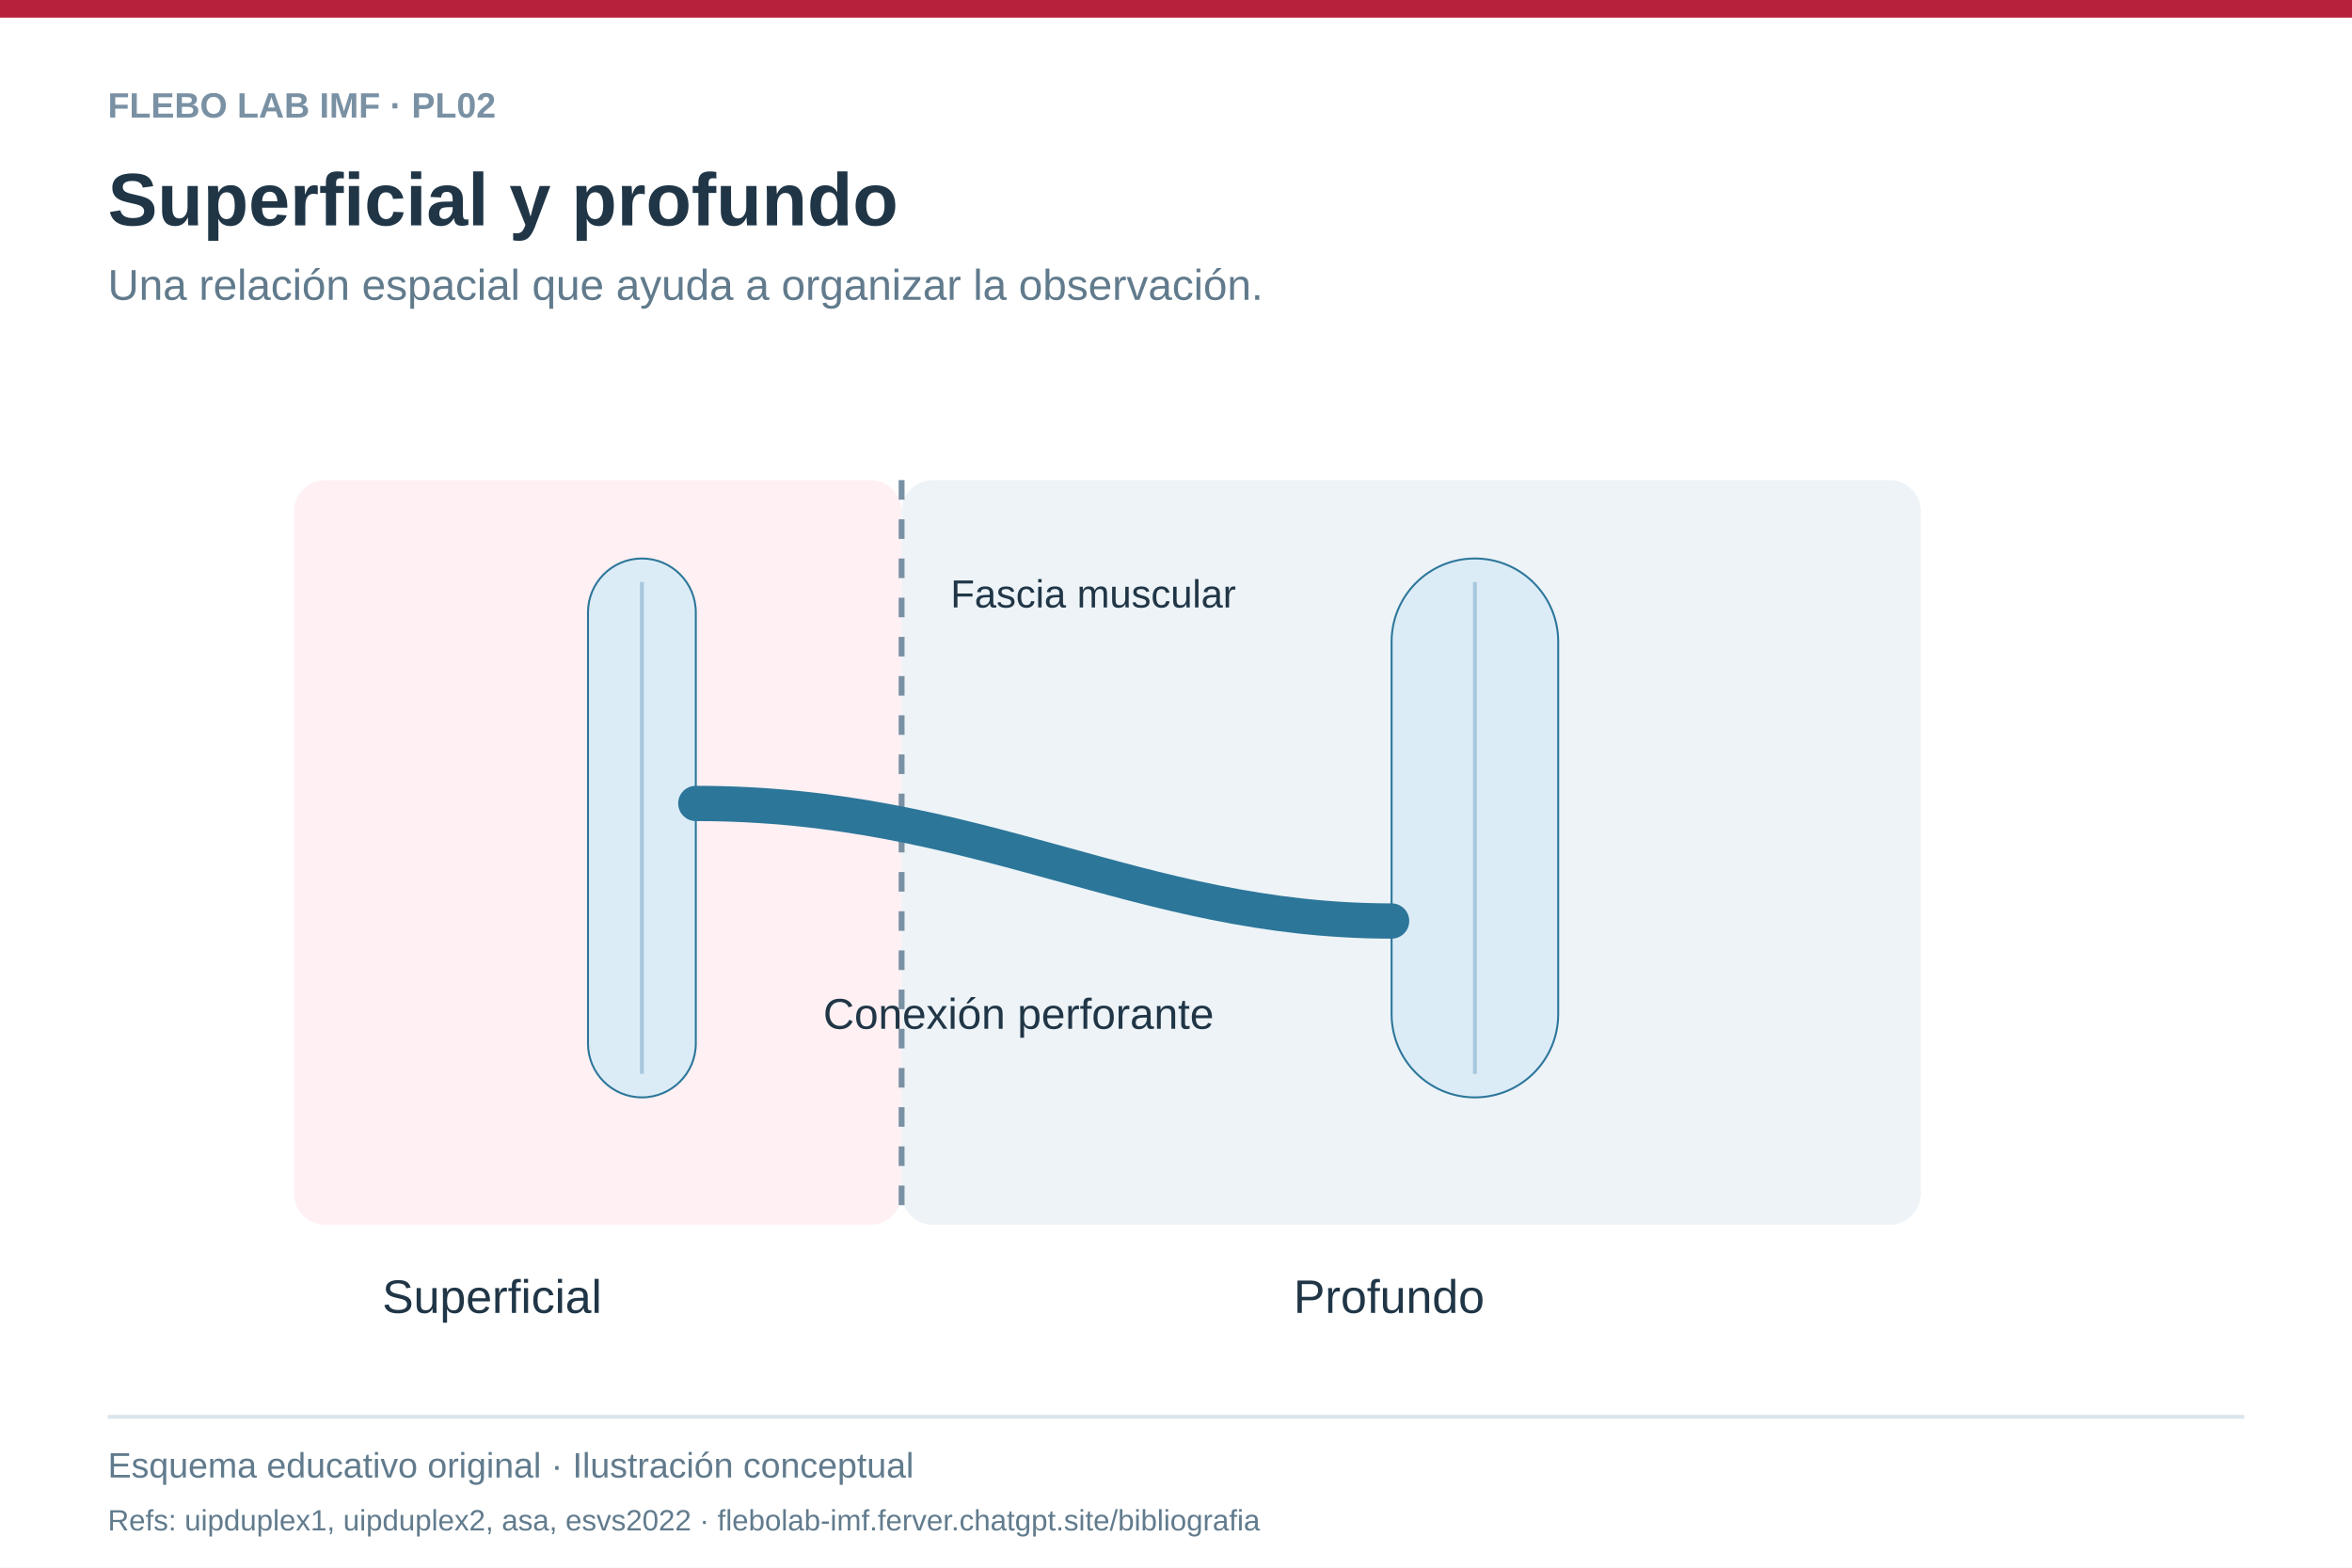
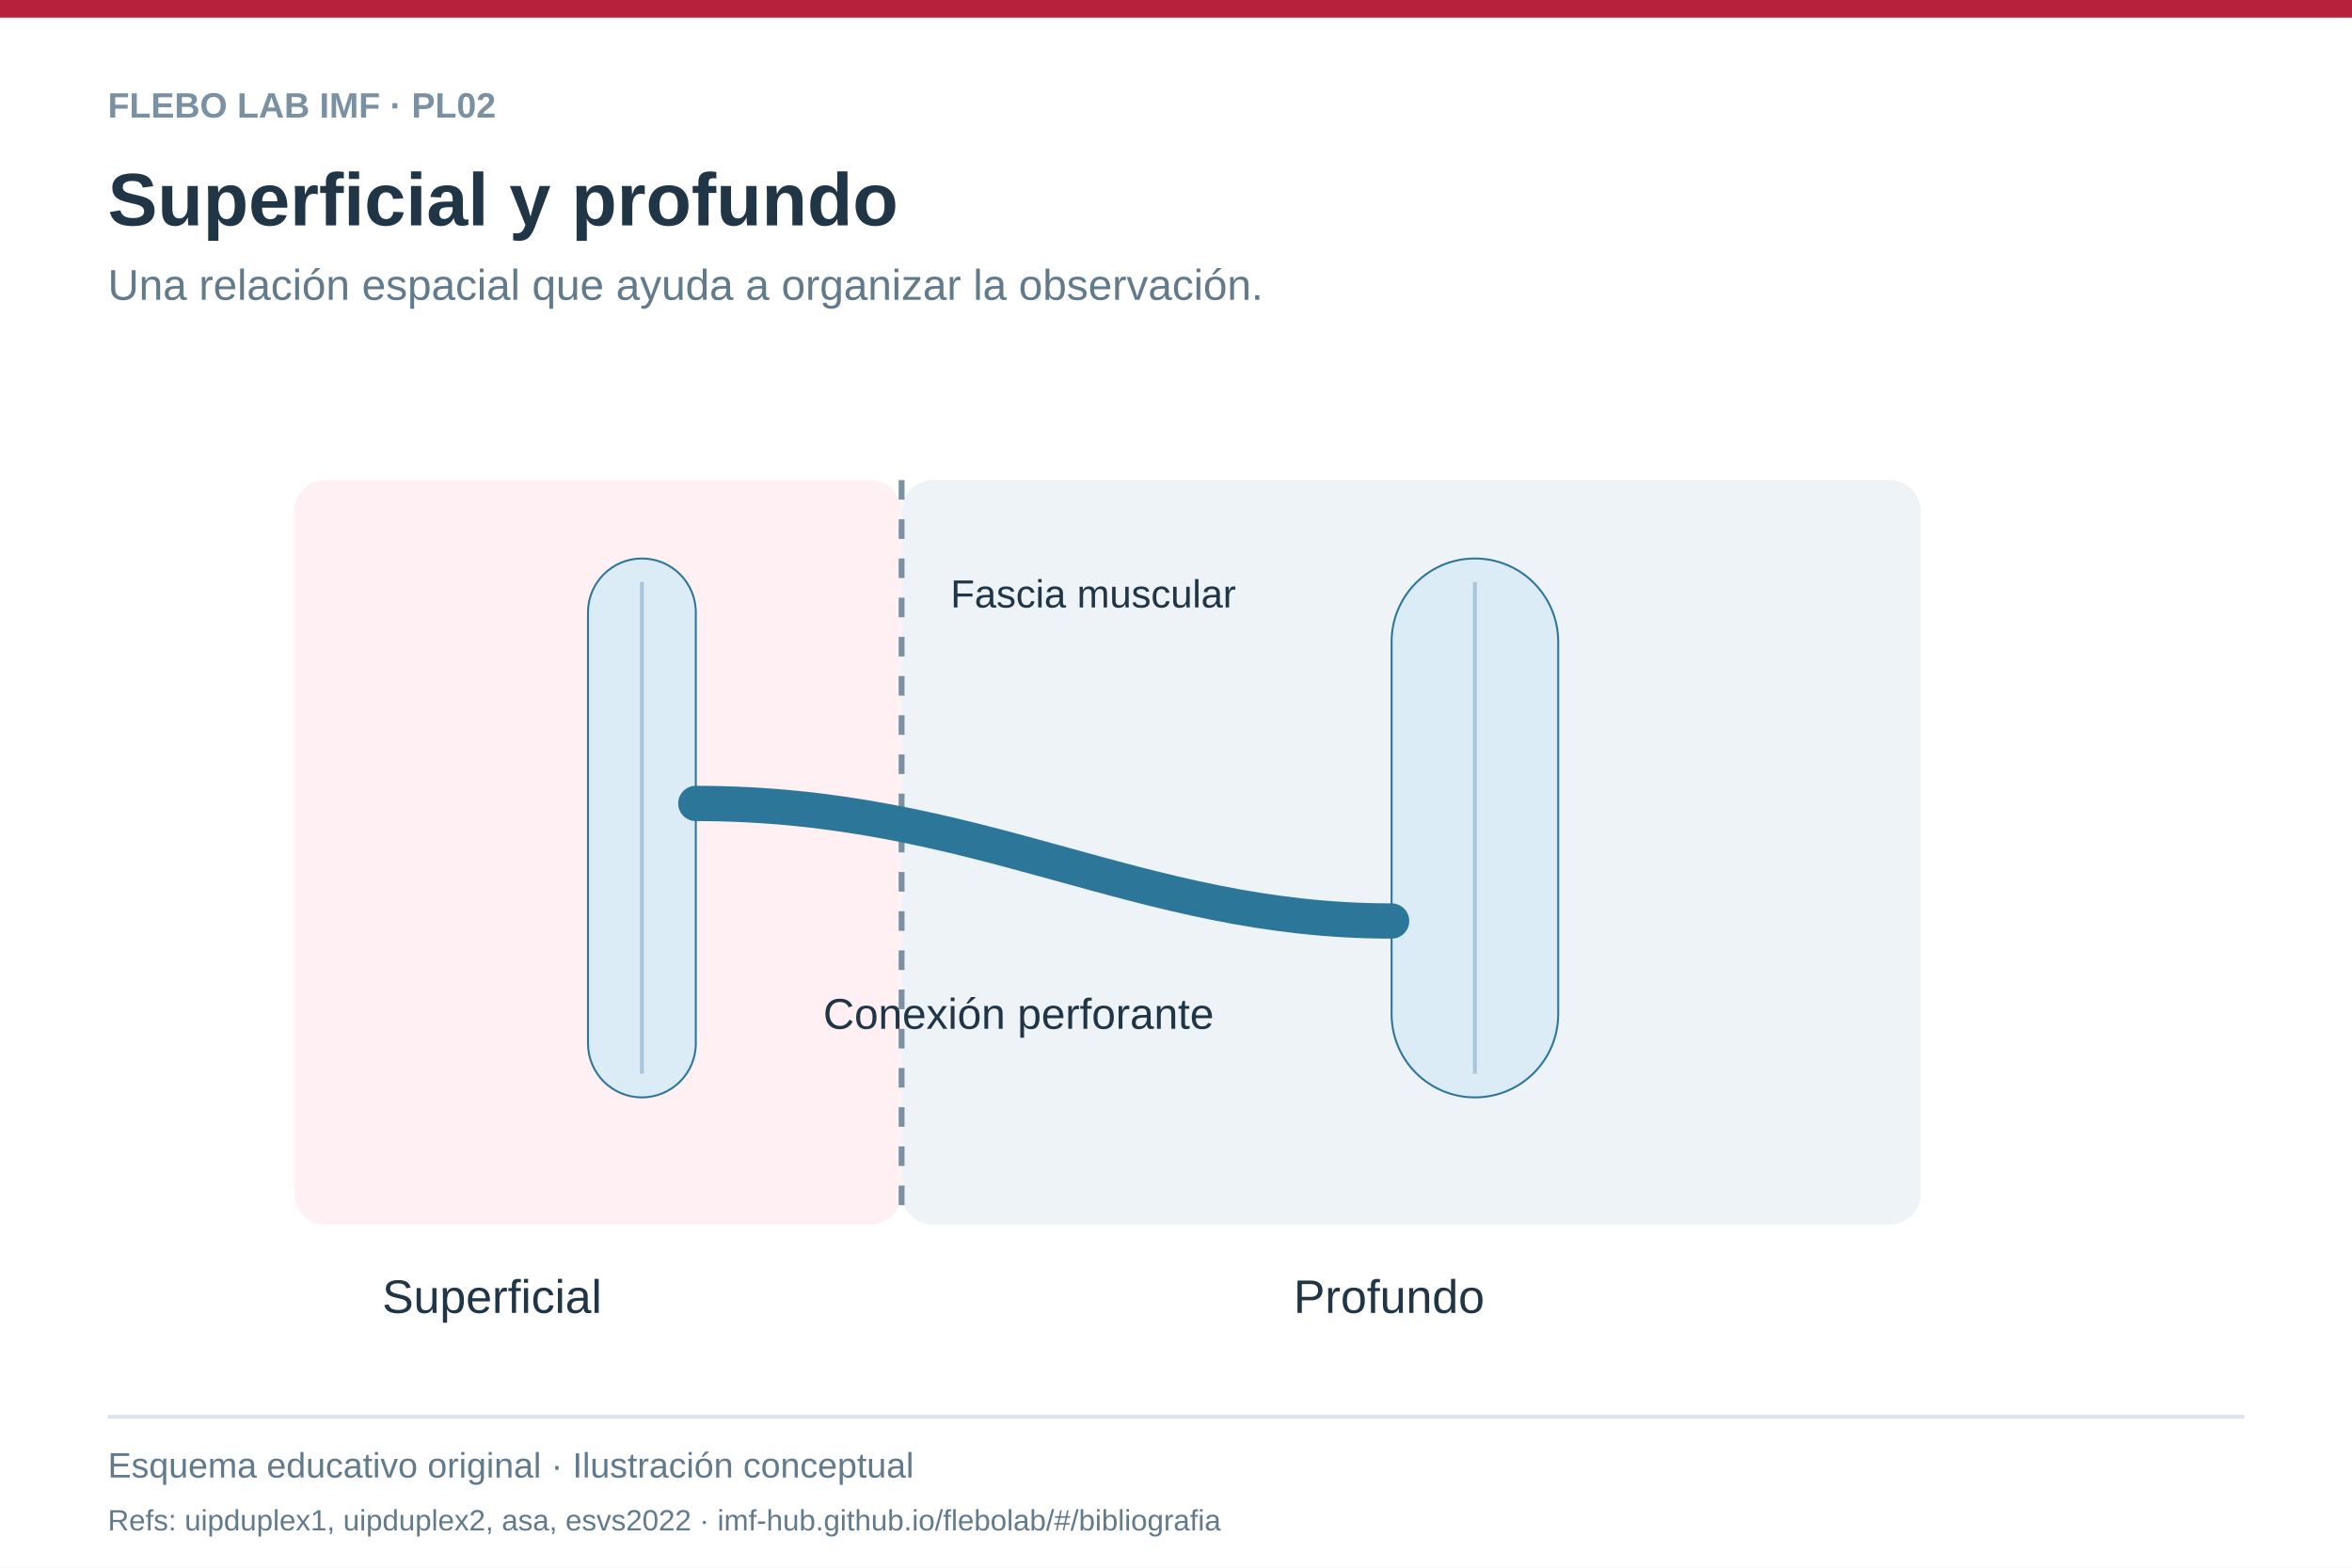
<svg xmlns="http://www.w3.org/2000/svg" width="1200" height="800" viewBox="0 0 1200 800" role="img" aria-labelledby="title desc">
  <defs>
    <marker id="arrow" viewBox="0 0 10 10" refX="8" refY="5" markerWidth="7" markerHeight="7" orient="auto-start-reverse">
      <path d="M0,0 L10,5 L0,10 z" fill="context-stroke" />
    </marker>
  </defs>
  <style>text{font-family:Arial,Helvetica,sans-serif}.static{display:none}@media(prefers-reduced-motion:reduce){.moving{display:none}.static{display:inline}}</style>
  <rect width="1200" height="800" fill="#fff" />
  <rect width="1200" height="9" fill="#b7213c" />
  <text x="55" y="60" fill="#7a91a4" font-size="18" font-weight="700" text-anchor="start">FLEBO LAB IMF · PL02</text>
  <text x="55" y="115" fill="#203647" font-size="38" font-weight="700" text-anchor="start">Superficial y profundo</text>
  <text x="55" y="153" fill="#617b8d" font-size="22" font-weight="400" text-anchor="start">Una relación espacial que ayuda a organizar la observación.</text>
  <rect x="150" y="245" width="310" height="380" rx="16" fill="#fff0f3" stroke="none" />
  <rect x="460" y="245" width="520" height="380" rx="16" fill="#edf3f7" stroke="none" />
  <line x1="460" y1="245" x2="460" y2="625" stroke="#7a91a4" stroke-width="3" stroke-dasharray="10 10" />
  <rect x="300" y="285" width="55" height="275" rx="27.5" fill="#dcecf7" stroke="#2c769a" />
  <line x1="327.5" y1="297" x2="327.5" y2="548" stroke="#a7c8dc" stroke-width="2" />
  <rect x="710" y="285" width="85" height="275" rx="42.5" fill="#dcecf7" stroke="#2c769a" />
  <line x1="752.5" y1="297" x2="752.5" y2="548" stroke="#a7c8dc" stroke-width="2" />
  <path d="M355,410 C500,410 580,470 710,470" fill="none" stroke="#2c769a" stroke-width="18" stroke-linecap="round" />
  <text x="195" y="670" fill="#203647" font-size="24" font-weight="400" text-anchor="start">Superficial</text>
  <text x="660" y="670" fill="#203647" font-size="24" font-weight="400" text-anchor="start">Profundo</text>
  <text x="485" y="310" fill="#203647" font-size="20" font-weight="400" text-anchor="start">Fascia muscular</text>
  <text x="420" y="525" fill="#203647" font-size="22" font-weight="400" text-anchor="start">Conexión perforante</text>
  <line x1="55" y1="723" x2="1145" y2="723" stroke="#dce5eb" stroke-width="2" />
  <text x="55" y="754" fill="#617b8d" font-size="18" font-weight="400" text-anchor="start">Esquema educativo original · Ilustración conceptual</text>
-   <text x="55" y="781" fill="#617b8d" font-size="15" font-weight="400" text-anchor="start">Refs: uipduplex1, uipduplex2, asa, esvs2022 · flebolab-imf.ferver.chatgpt.site/bibliografia</text>
+   <text x="55" y="781" fill="#617b8d" font-size="15" font-weight="400" text-anchor="start">Refs: uipduplex1, uipduplex2, asa, esvs2022 · imf-hub.github.io/flebolab/#/bibliografia</text>
</svg>
